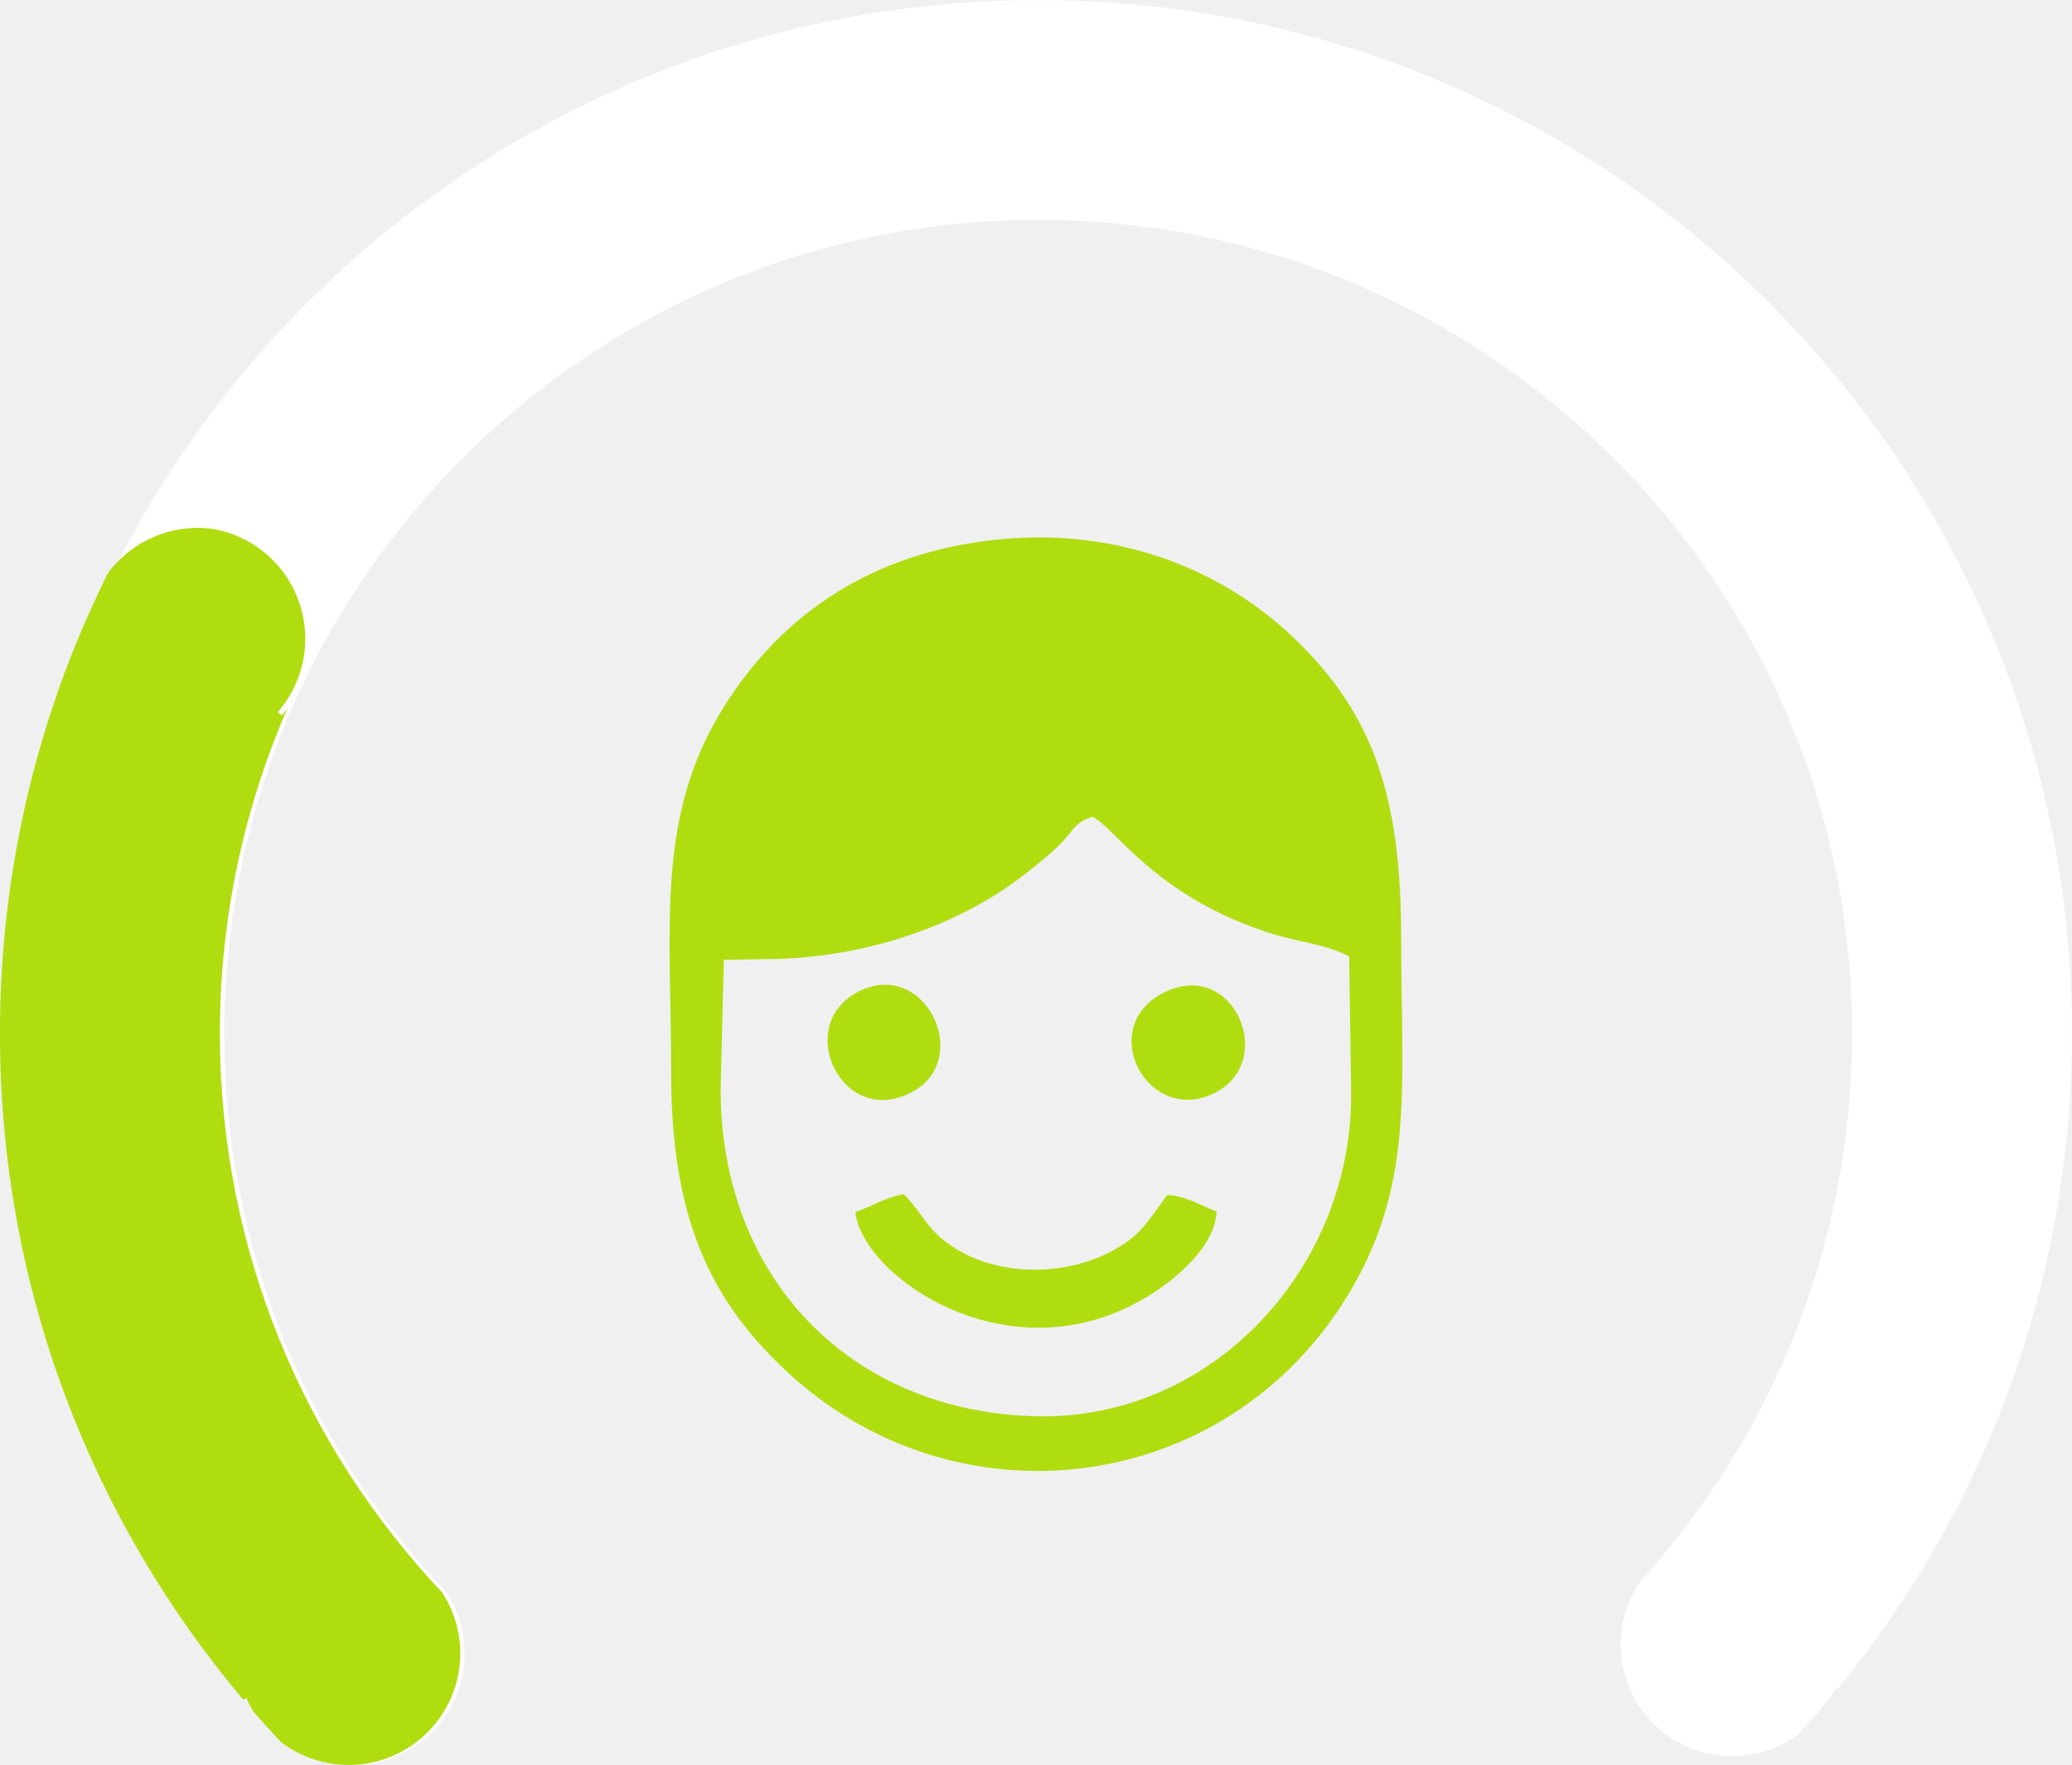
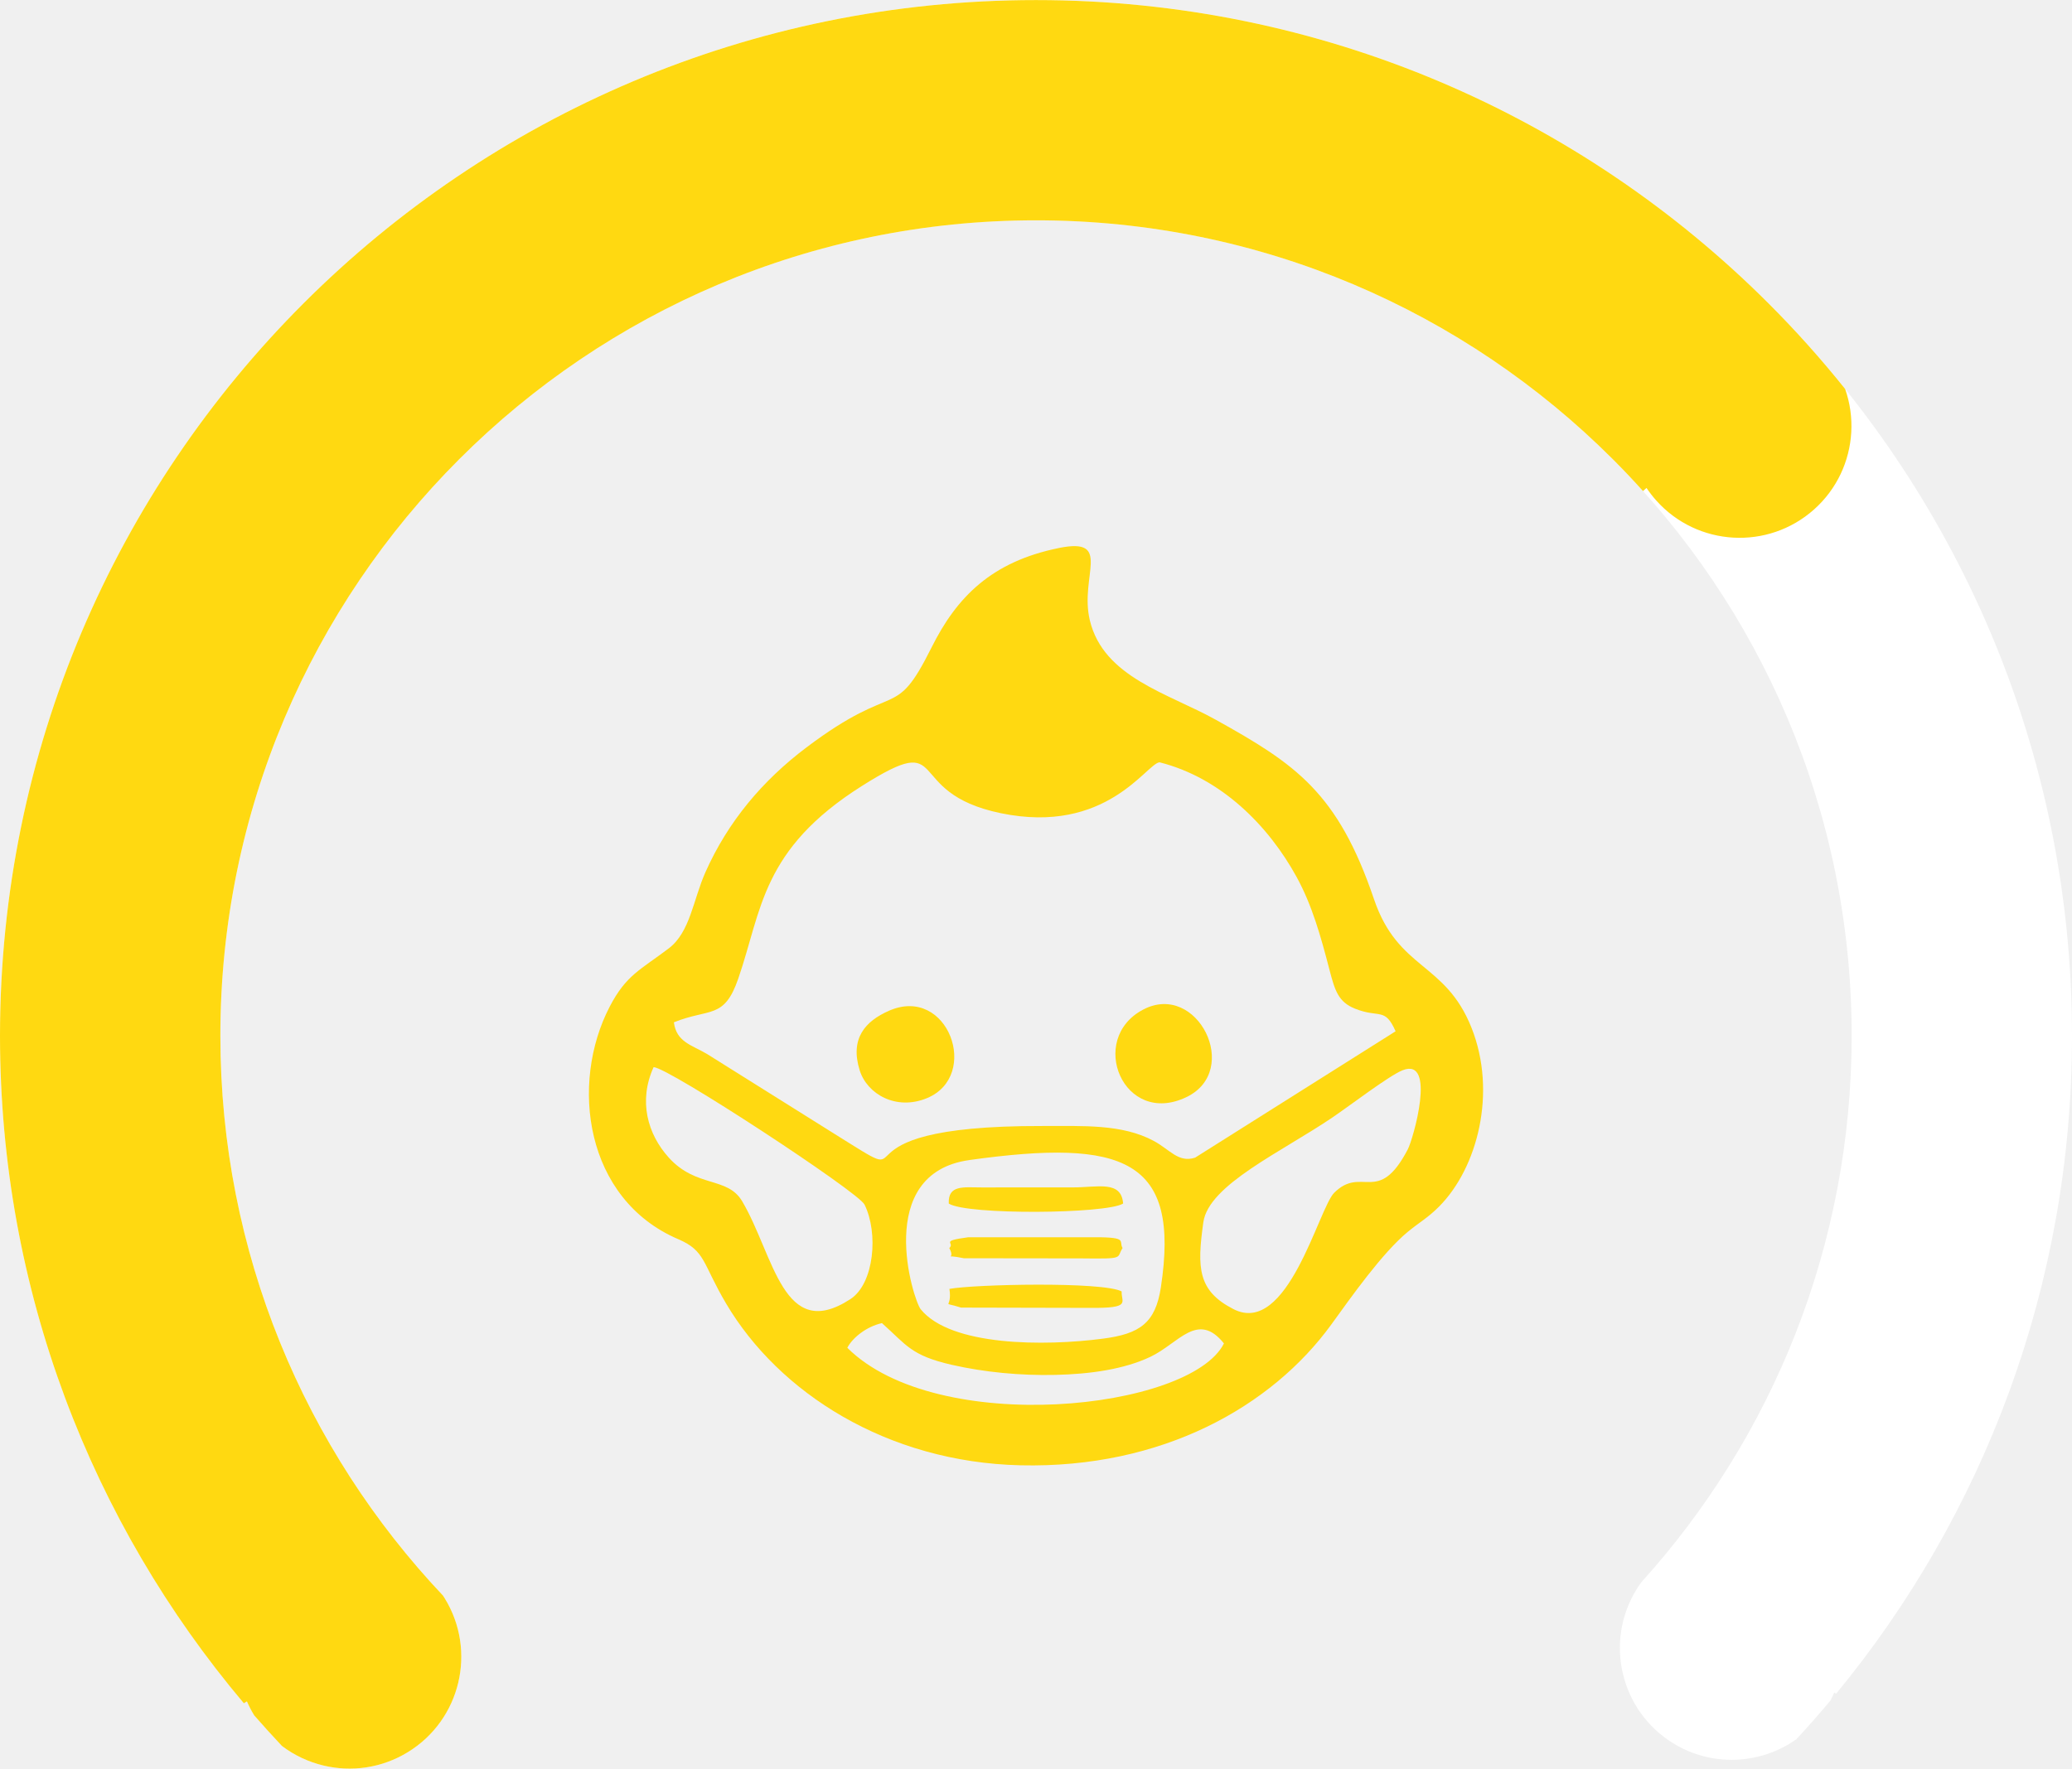
- <svg xmlns="http://www.w3.org/2000/svg" xml:space="preserve" width="39.971mm" height="34.055mm" version="1.1" style="shape-rendering:geometricPrecision; text-rendering:geometricPrecision; image-rendering:optimizeQuality; fill-rule:evenodd; clip-rule:evenodd" viewBox="0 0 397.09 338.31">
+ <svg xmlns="http://www.w3.org/2000/svg" xml:space="preserve" width="39.886mm" height="34.055mm" version="1.1" style="shape-rendering:geometricPrecision; text-rendering:geometricPrecision; image-rendering:optimizeQuality; fill-rule:evenodd; clip-rule:evenodd" viewBox="0 0 706.41 603.13">
  <defs>
    <style type="text/css">
   
-     .fil0 {fill:#B0DD10}
-     .fil1 {fill:white}
+     .fil1 {fill:#FFD911}
+     .fil0 {fill:white}
   
  </style>
  </defs>
  <g id="Warstwa_x0020_1">
-     <g id="_2161100066176">
-       <path class="fil0" d="M186.46 104.04c-23.28,3.69 -38.35,16.44 -47.77,31.5 -13.1,20.95 -10.06,42 -10.07,69.88 -0.01,27.81 7.31,43.5 21.88,57.21 32.11,30.21 83.3,24.39 107.09,-13.21 13.73,-21.7 10.94,-40.56 10.94,-69.24 0,-27.02 -4.96,-43.2 -21,-58.32 -13.37,-12.6 -34.53,-22.04 -61.07,-17.83zm-40.15 79.81l-7.59 0.13 -0.61 24.81c0,36.14 24.84,61.77 60.34,62.68 33.97,0.87 61.1,-28.71 60.48,-62.68l-0.36 -25.46c-4.19,-2.28 -9.72,-2.78 -14.43,-4.24 -22.44,-6.93 -30.17,-20.17 -34.75,-22.54 -3.59,1.17 -3.58,2.57 -6.01,5.04 -1.98,2.01 -3.84,3.47 -5.83,5.08 -13.61,11.06 -32.53,17.18 -51.25,17.18zm17.62 48.49c1.29,12.38 29.95,32.4 56.39,15.93 5.02,-3.13 12.59,-9.35 12.83,-16.07 -3.15,-1.16 -5.99,-3.01 -9.46,-3.14 -3.4,4.55 -4.57,7.13 -9.28,10 -9.14,5.57 -22.37,5.83 -31.25,0.28 -5.58,-3.48 -5.73,-6.03 -9.94,-10.45 -3.28,0.54 -6.29,2.38 -9.3,3.46zm0.18 -42.05c-11.97,6.61 -2.6,26.04 10.6,19.07 12.07,-6.37 2.36,-26.23 -10.6,-19.07zm58.87 0.01c-13.14,6.71 -2.93,25.61 9.82,19.19 12.12,-6.11 3.55,-26.02 -9.82,-19.19z" />
-       <g>
-         <path class="fil1" d="M314.69 302.71c25.02,-27.67 40.26,-64.35 40.26,-104.58 0,-43.07 -17.46,-82.07 -45.69,-110.3 -28.23,-28.23 -67.22,-45.69 -110.3,-45.69 -43.07,0 -82.07,17.46 -110.3,45.69 -28.23,28.23 -45.69,67.22 -45.69,110.3 0,41.47 16.19,79.16 42.58,107.1l0.33 0.52c3.09,5.03 3.85,10.84 2.57,16.16 -1.27,5.32 -4.58,10.16 -9.61,13.25 -5.03,3.09 -10.84,3.85 -16.16,2.57 -2.85,-0.68 -5.57,-1.95 -7.95,-3.75 -1.8,-1.91 -3.56,-3.86 -5.29,-5.84l-0.01 -0.02c-0.53,-0.87 -1,-1.76 -1.39,-2.67l-0.59 0.36c-29.09,-34.48 -46.63,-79.04 -46.63,-127.68 0,-54.71 22.18,-104.24 58.03,-140.09 35.85,-35.85 85.38,-58.03 140.09,-58.03 54.71,0 104.24,22.18 140.1,58.03 35.85,35.85 58.03,85.38 58.03,140.09 0,47.8 -16.93,91.64 -45.11,125.86l-0.36 -0.22c-0.23,0.52 -0.48,1.04 -0.75,1.55 -2.11,2.52 -4.28,4.98 -6.51,7.39 -2.24,1.58 -4.75,2.71 -7.38,3.34 -5.32,1.27 -11.13,0.52 -16.16,-2.57 -5.03,-3.09 -8.33,-7.93 -9.61,-13.25 -1.27,-5.32 -0.52,-11.13 2.57,-16.16 0.29,-0.47 0.59,-0.92 0.9,-1.35z" />
-         <path class="fil0" d="M55.06 135.86c-8.31,19.07 -12.92,40.13 -12.92,62.26 0,41.47 16.19,79.16 42.58,107.1l0.33 0.52c3.09,5.03 3.85,10.84 2.57,16.16 -1.27,5.32 -4.58,10.16 -9.61,13.25 -5.03,3.09 -10.84,3.85 -16.16,2.57 -2.85,-0.68 -5.57,-1.95 -7.95,-3.75 -1.8,-1.91 -3.56,-3.86 -5.29,-5.84l-0.01 -0.02c-0.53,-0.87 -1,-1.76 -1.39,-2.67l-0.59 0.36c-29.09,-34.48 -46.63,-79.04 -46.63,-127.68 0,-28.74 6.12,-56.06 17.13,-80.71l0.01 0 0.02 -0.07c1.13,-2.52 2.3,-5.01 3.53,-7.47 2.31,-3.13 5.4,-5.52 8.87,-6.99 3.63,-1.54 7.69,-2.08 11.73,-1.42 2.61,0.52 5.17,1.53 7.54,3.08 4.94,3.23 8.11,8.16 9.23,13.51 1.12,5.35 0.2,11.14 -3.03,16.08 -0.56,0.85 -1.17,1.66 -1.82,2.4l0.86 0.56c0.34,-0.4 0.67,-0.81 0.99,-1.24z" />
-       </g>
+     <g id="_2161167846688">
+       <path class="fil0" d="M559.52 539.65c44.6,-49.32 71.77,-114.71 71.77,-186.45 0,-76.79 -31.13,-146.31 -81.45,-196.63 -50.32,-50.32 -119.84,-81.45 -196.63,-81.45 -76.79,0 -146.31,31.13 -196.63,81.45 -50.32,50.32 -81.45,119.84 -81.45,196.63 0,73.93 28.86,141.12 75.91,190.93l0.59 0.93c5.51,8.97 6.86,19.32 4.59,28.81 -2.27,9.49 -8.16,18.11 -17.13,23.62 -8.97,5.51 -19.32,6.86 -28.81,4.59 -5.09,-1.22 -9.93,-3.47 -14.17,-6.69 -3.21,-3.41 -6.35,-6.87 -9.43,-10.4l-0.02 -0.03c-0.95,-1.55 -1.78,-3.14 -2.48,-4.76l-1.05 0.64c-51.87,-61.48 -83.13,-140.9 -83.13,-227.63 0,-97.54 39.54,-185.84 103.45,-249.75 63.92,-63.92 152.22,-103.45 249.75,-103.45 97.54,0 185.84,39.54 249.76,103.45 63.92,63.92 103.45,152.22 103.45,249.75 0,85.21 -30.17,163.37 -80.41,224.38l-0.64 -0.39c-0.41,0.93 -0.85,1.86 -1.34,2.77 -3.76,4.49 -7.63,8.88 -11.6,13.17 -4,2.82 -8.47,4.83 -13.16,5.95 -9.49,2.27 -19.84,0.92 -28.81,-4.59 -8.97,-5.51 -14.86,-14.13 -17.13,-23.62 -2.27,-9.49 -0.92,-19.84 4.59,-28.81 0.51,-0.83 1.04,-1.63 1.61,-2.41z" />
+       <path class="fil1" d="M560.16 167.47c-3.34,-3.72 -6.78,-7.36 -10.32,-10.89 -50.32,-50.32 -119.84,-81.45 -196.63,-81.45 -76.79,0 -146.31,31.13 -196.63,81.45 -50.32,50.32 -81.45,119.84 -81.45,196.63 0,73.93 28.86,141.12 75.91,190.93l0.59 0.93c5.51,8.97 6.86,19.32 4.59,28.81 -2.27,9.49 -8.16,18.11 -17.13,23.62 -8.97,5.51 -19.32,6.86 -28.81,4.59 -5.09,-1.22 -9.93,-3.47 -14.17,-6.69 -3.21,-3.41 -6.35,-6.87 -9.43,-10.4l-0.02 -0.03c-0.95,-1.55 -1.78,-3.14 -2.48,-4.76l-1.05 0.64c-51.87,-61.48 -83.13,-140.9 -83.13,-227.63 0,-97.54 39.54,-185.84 103.45,-249.75 63.92,-63.92 152.22,-103.45 249.75,-103.45 97.54,0 185.84,39.54 249.76,103.45 9.22,9.22 17.94,18.96 26.1,29.16 1.69,4.8 2.38,9.85 2.09,14.84 -0.56,9.74 -4.83,19.26 -12.69,26.27 -7.86,7 -17.81,10.16 -27.55,9.6 -9.74,-0.56 -19.26,-4.83 -26.27,-12.69 -1.21,-1.36 -2.3,-2.78 -3.29,-4.25l-1.21 1.08z" />
+     </g>
+     <g id="_2161167845760">
+       <path class="fil1" d="M288.88 459.62c1.79,-3.45 6.53,-7.23 11.8,-8.41 8.38,7.44 9.82,11.05 23.92,14.25 10.98,2.49 23.24,3.69 35.25,3.41 11.72,-0.27 23.4,-1.88 32.45,-6.21 9.58,-4.58 16.04,-15.64 24.98,-4.52 -11.45,22.83 -97.78,32.01 -128.41,1.48zm41.6 -64.02c52.93,-7.39 71.95,-0.2 65.29,43.45 -1.85,12.12 -7.16,15.82 -19.72,17.46 -20,2.62 -51.92,2.6 -62.16,-10.03 -2.5,-3.08 -16.27,-46.29 16.59,-50.87zm-107.64 -31.68c5.08,0.11 69.77,42.54 71.9,46.86 4.79,9.69 3.33,26.93 -4.8,32.24 -22.97,14.99 -25.96,-14.78 -36.9,-33.35 -5.04,-8.55 -15.62,-4.49 -25.04,-14.91 -7.22,-7.99 -10.41,-19.29 -5.17,-30.84zm255.32 1.07c11.69,-4.63 3.64,23.45 1.8,26.96 -10.1,19.37 -15.61,5.41 -25.09,14.81 -5.31,5.25 -15.84,49.16 -34.34,39.68 -12.14,-6.23 -12.48,-13.96 -10.27,-29.64 1.8,-12.77 26.75,-24 44.04,-35.74 6.1,-4.14 19.31,-14.26 23.87,-16.07zm-248.42 -16.36c12.26,-4.92 17.12,-0.91 21.95,-14.88 8.09,-23.42 7.8,-44.03 42.19,-65.74 31.02,-19.58 13.18,2.23 47.29,9.3 36.1,7.48 49.69,-16.93 54.16,-17.35 21.02,5.31 37.15,21.63 46.73,39.12 5.28,9.64 8.2,20.1 11.2,31.64 1.85,7.11 3.02,11 8.76,13.28 8.28,3.3 10.11,-0.63 13.78,7.69l-68.34 43.09c-5.7,1.86 -8.59,-2.74 -14.12,-5.71 -10.79,-5.81 -24.13,-5.05 -37.94,-5.08 -78.6,-0.21 -36.37,24.23 -71.57,2.26l-42.77 -26.81c-5.18,-3.08 -10.44,-4.03 -11.31,-10.79zm131.33 -161.76c-23.05,4.65 -34.9,16.75 -43.46,33.9 -12.87,25.79 -11.54,10.61 -42.71,34.15 -14.97,11.31 -26.68,25.23 -34.37,42.46 -4.22,9.46 -5.22,20.49 -12.52,26.03 -9.68,7.34 -14.54,9.09 -20.14,19.87 -13.67,26.29 -8.47,65.7 23.39,79.32 9.35,4 8.16,8.22 16.36,22.05 17.91,30.23 54.7,54 100.35,55.05 48.18,1.11 85.57,-19.97 105.94,-48.05 6.6,-9.1 17.32,-24.39 26.08,-31.59 4.2,-3.45 6.7,-4.65 10.62,-8.58 13.12,-13.16 19.84,-38.97 11.06,-61.03 -8.97,-22.51 -24.99,-19.55 -33.23,-43.81 -12.38,-36.47 -26.77,-46.08 -53.99,-61.22 -16.24,-9.03 -38.23,-14.44 -42.89,-33.88 -3.6,-15.03 7.92,-28.38 -10.48,-24.68z" />
+       <path class="fil1" d="M389.74 344.29c-19.17,10.07 -6.68,40.16 14.77,29.84 18.87,-9.07 3.68,-39.54 -14.77,-29.84z" />
+       <path class="fil1" d="M303.05 344.7c-8.03,3.54 -13.34,9.42 -9.96,20.29 2.53,8.12 12.41,13.85 22.94,9.5 18.38,-7.6 7.2,-38.67 -12.98,-29.79z" />
+       <path class="fil1" d="M323.48 410.45c6.17,3.95 53.83,3.55 59.43,-0.02 -0.61,-7.98 -8.59,-5.5 -17.16,-5.5l-31.06 0.01c-6.19,0 -11.52,-0.97 -11.22,5.51z" />
+       <path class="fil1" d="M382.41 440.4c-6.49,-3.41 -50.24,-2.43 -58.72,-0.86 1.08,7.23 -3.31,4.03 3.96,6.38l44.11 0.1c14.19,0.12 10.44,-1.91 10.65,-5.63z" />
+       <path class="fil1" d="M323.64 425.61c2.49,4.56 -2.95,1.82 4.97,3.48l40.12 0.05c15.07,0.18 11.76,-0.08 13.99,-3.53 -1.53,-2.56 2.63,-3.87 -12.49,-3.67l-40.11 -0.01c-10.01,1.34 -4.37,1.74 -6.47,3.68z" />
    </g>
  </g>
</svg>
